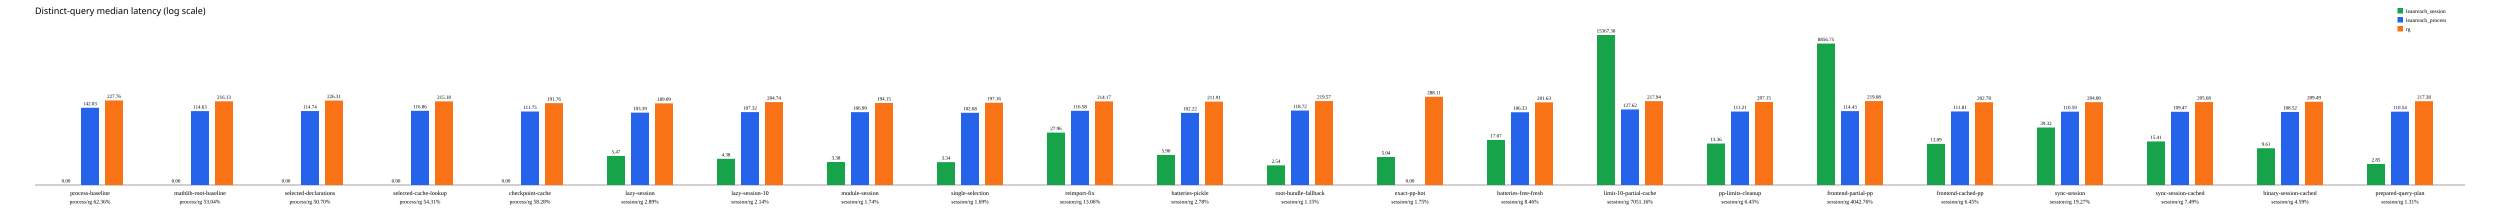
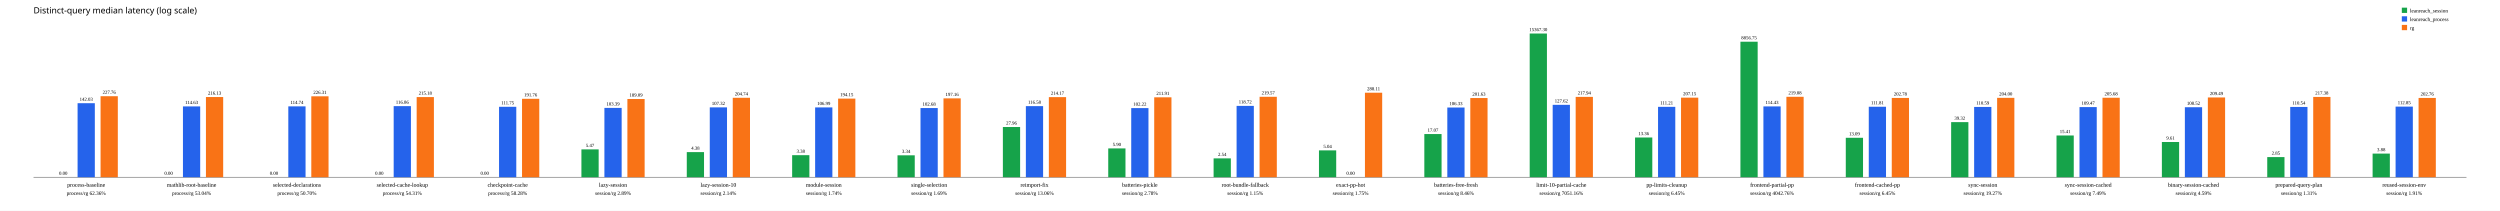
- <svg xmlns="http://www.w3.org/2000/svg" width="5000" height="440">
+ <svg xmlns="http://www.w3.org/2000/svg" width="5220" height="440">
  <rect width="100%" height="100%" fill="white" />
  <text x="70" y="28" font-size="18" font-family="sans-serif">Distinct-query median latency (log scale)</text>
-   <line x1="70" y1="370" x2="4930" y2="370" stroke="#444" />
+   <line x1="70" y1="370" x2="5150" y2="370" stroke="#444" />
  <rect x="114" y="370.0" width="36" height="0.0" fill="#16a34a" />
  <rect x="162" y="215.5" width="36" height="154.5" fill="#2563eb" />
  <rect x="210" y="200.9" width="36" height="169.1" fill="#f97316" />
  <rect x="334" y="370.0" width="36" height="0.0" fill="#16a34a" />
  <rect x="382" y="222.2" width="36" height="147.8" fill="#2563eb" />
  <rect x="430" y="202.6" width="36" height="167.4" fill="#f97316" />
  <rect x="554" y="370.0" width="36" height="0.0" fill="#16a34a" />
  <rect x="602" y="222.1" width="36" height="147.9" fill="#2563eb" />
  <rect x="650" y="201.1" width="36" height="168.9" fill="#f97316" />
  <rect x="774" y="370.0" width="36" height="0.0" fill="#16a34a" />
  <rect x="822" y="221.6" width="36" height="148.4" fill="#2563eb" />
  <rect x="870" y="202.7" width="36" height="167.3" fill="#f97316" />
  <rect x="994" y="370.0" width="36" height="0.0" fill="#16a34a" />
  <rect x="1042" y="223.0" width="36" height="147.0" fill="#2563eb" />
  <rect x="1090" y="206.3" width="36" height="163.7" fill="#f97316" />
  <rect x="1214" y="311.9" width="36" height="58.1" fill="#16a34a" />
  <rect x="1262" y="225.3" width="36" height="144.7" fill="#2563eb" />
  <rect x="1310" y="206.7" width="36" height="163.3" fill="#f97316" />
  <rect x="1434" y="317.6" width="36" height="52.4" fill="#16a34a" />
  <rect x="1482" y="224.2" width="36" height="145.8" fill="#2563eb" />
  <rect x="1530" y="204.2" width="36" height="165.8" fill="#f97316" />
  <rect x="1654" y="324.0" width="36" height="46.0" fill="#16a34a" />
  <rect x="1702" y="224.3" width="36" height="145.7" fill="#2563eb" />
  <rect x="1750" y="205.9" width="36" height="164.1" fill="#f97316" />
  <rect x="1874" y="324.3" width="36" height="45.7" fill="#16a34a" />
  <rect x="1922" y="225.6" width="36" height="144.4" fill="#2563eb" />
  <rect x="1970" y="205.4" width="36" height="164.6" fill="#f97316" />
  <rect x="2094" y="265.2" width="36" height="104.8" fill="#16a34a" />
  <rect x="2142" y="221.6" width="36" height="148.4" fill="#2563eb" />
  <rect x="2190" y="202.8" width="36" height="167.2" fill="#f97316" />
  <rect x="2314" y="309.9" width="36" height="60.1" fill="#16a34a" />
  <rect x="2362" y="225.7" width="36" height="144.3" fill="#2563eb" />
  <rect x="2410" y="203.2" width="36" height="166.8" fill="#f97316" />
  <rect x="2534" y="330.7" width="36" height="39.3" fill="#16a34a" />
  <rect x="2582" y="221.1" width="36" height="148.9" fill="#2563eb" />
  <rect x="2630" y="202.1" width="36" height="167.9" fill="#f97316" />
  <rect x="2754" y="314.0" width="36" height="56.0" fill="#16a34a" />
  <rect x="2802" y="370.0" width="36" height="0.0" fill="#2563eb" />
  <rect x="2850" y="193.6" width="36" height="176.4" fill="#f97316" />
  <rect x="2974" y="279.9" width="36" height="90.1" fill="#16a34a" />
  <rect x="3022" y="224.5" width="36" height="145.5" fill="#2563eb" />
  <rect x="3070" y="204.7" width="36" height="165.3" fill="#f97316" />
  <rect x="3194" y="70.0" width="36" height="300.0" fill="#16a34a" />
  <rect x="3242" y="218.9" width="36" height="151.1" fill="#2563eb" />
  <rect x="3290" y="202.3" width="36" height="167.7" fill="#f97316" />
  <rect x="3414" y="287.1" width="36" height="82.9" fill="#16a34a" />
  <rect x="3462" y="223.1" width="36" height="146.9" fill="#2563eb" />
  <rect x="3510" y="203.9" width="36" height="166.1" fill="#f97316" />
  <rect x="3634" y="87.1" width="36" height="282.9" fill="#16a34a" />
  <rect x="3682" y="222.2" width="36" height="147.8" fill="#2563eb" />
  <rect x="3730" y="202.1" width="36" height="167.9" fill="#f97316" />
  <rect x="3854" y="287.7" width="36" height="82.3" fill="#16a34a" />
  <rect x="3902" y="222.9" width="36" height="147.1" fill="#2563eb" />
  <rect x="3950" y="204.5" width="36" height="165.5" fill="#f97316" />
  <rect x="4074" y="255.0" width="36" height="115.0" fill="#16a34a" />
  <rect x="4122" y="223.3" width="36" height="146.7" fill="#2563eb" />
  <rect x="4170" y="204.3" width="36" height="165.7" fill="#f97316" />
  <rect x="4294" y="282.9" width="36" height="87.1" fill="#16a34a" />
  <rect x="4342" y="223.6" width="36" height="146.4" fill="#2563eb" />
  <rect x="4390" y="204.1" width="36" height="165.9" fill="#f97316" />
  <rect x="4514" y="296.5" width="36" height="73.5" fill="#16a34a" />
  <rect x="4562" y="223.9" width="36" height="146.1" fill="#2563eb" />
  <rect x="4610" y="203.5" width="36" height="166.5" fill="#f97316" />
  <rect x="4734" y="328.0" width="36" height="42.0" fill="#16a34a" />
  <rect x="4782" y="223.3" width="36" height="146.7" fill="#2563eb" />
  <rect x="4830" y="202.4" width="36" height="167.6" fill="#f97316" />
+   <rect x="4954" y="320.7" width="36" height="49.3" fill="#16a34a" />
+   <rect x="5002" y="222.6" width="36" height="147.4" fill="#2563eb" />
+   <rect x="5050" y="204.5" width="36" height="165.5" fill="#f97316" />
  <text x="132" y="365.0" text-anchor="middle" font-size="10">0.00</text>
  <text x="180" y="210.5" text-anchor="middle" font-size="10">142.03</text>
  <text x="228" y="195.9" text-anchor="middle" font-size="10">227.76</text>
  <text x="180" y="390" text-anchor="middle" font-size="12">process-baseline</text>
  <text x="180" y="407" text-anchor="middle" font-size="11">process/rg 62.36%</text>
  <text x="352" y="365.0" text-anchor="middle" font-size="10">0.00</text>
  <text x="400" y="217.2" text-anchor="middle" font-size="10">114.63</text>
  <text x="448" y="197.6" text-anchor="middle" font-size="10">216.13</text>
  <text x="400" y="390" text-anchor="middle" font-size="12">mathlib-root-baseline</text>
  <text x="400" y="407" text-anchor="middle" font-size="11">process/rg 53.04%</text>
  <text x="572" y="365.0" text-anchor="middle" font-size="10">0.00</text>
  <text x="620" y="217.1" text-anchor="middle" font-size="10">114.74</text>
  <text x="668" y="196.1" text-anchor="middle" font-size="10">226.31</text>
  <text x="620" y="390" text-anchor="middle" font-size="12">selected-declarations</text>
  <text x="620" y="407" text-anchor="middle" font-size="11">process/rg 50.70%</text>
  <text x="792" y="365.0" text-anchor="middle" font-size="10">0.00</text>
  <text x="840" y="216.6" text-anchor="middle" font-size="10">116.86</text>
  <text x="888" y="197.7" text-anchor="middle" font-size="10">215.18</text>
  <text x="840" y="390" text-anchor="middle" font-size="12">selected-cache-lookup</text>
  <text x="840" y="407" text-anchor="middle" font-size="11">process/rg 54.31%</text>
  <text x="1012" y="365.0" text-anchor="middle" font-size="10">0.00</text>
  <text x="1060" y="218.0" text-anchor="middle" font-size="10">111.75</text>
  <text x="1108" y="201.3" text-anchor="middle" font-size="10">191.76</text>
  <text x="1060" y="390" text-anchor="middle" font-size="12">checkpoint-cache</text>
  <text x="1060" y="407" text-anchor="middle" font-size="11">process/rg 58.28%</text>
  <text x="1232" y="306.9" text-anchor="middle" font-size="10">5.47</text>
  <text x="1280" y="220.3" text-anchor="middle" font-size="10">103.39</text>
  <text x="1328" y="201.7" text-anchor="middle" font-size="10">189.09</text>
  <text x="1280" y="390" text-anchor="middle" font-size="12">lazy-session</text>
  <text x="1280" y="407" text-anchor="middle" font-size="11">session/rg 2.89%</text>
  <text x="1452" y="312.6" text-anchor="middle" font-size="10">4.38</text>
  <text x="1500" y="219.2" text-anchor="middle" font-size="10">107.32</text>
  <text x="1548" y="199.2" text-anchor="middle" font-size="10">204.74</text>
  <text x="1500" y="390" text-anchor="middle" font-size="12">lazy-session-10</text>
  <text x="1500" y="407" text-anchor="middle" font-size="11">session/rg 2.14%</text>
  <text x="1672" y="319.0" text-anchor="middle" font-size="10">3.38</text>
  <text x="1720" y="219.3" text-anchor="middle" font-size="10">106.99</text>
  <text x="1768" y="200.9" text-anchor="middle" font-size="10">194.15</text>
  <text x="1720" y="390" text-anchor="middle" font-size="12">module-session</text>
  <text x="1720" y="407" text-anchor="middle" font-size="11">session/rg 1.74%</text>
  <text x="1892" y="319.3" text-anchor="middle" font-size="10">3.34</text>
  <text x="1940" y="220.6" text-anchor="middle" font-size="10">102.68</text>
  <text x="1988" y="200.4" text-anchor="middle" font-size="10">197.16</text>
  <text x="1940" y="390" text-anchor="middle" font-size="12">single-selection</text>
  <text x="1940" y="407" text-anchor="middle" font-size="11">session/rg 1.69%</text>
  <text x="2112" y="260.2" text-anchor="middle" font-size="10">27.96</text>
  <text x="2160" y="216.6" text-anchor="middle" font-size="10">116.58</text>
  <text x="2208" y="197.8" text-anchor="middle" font-size="10">214.17</text>
  <text x="2160" y="390" text-anchor="middle" font-size="12">reimport-fix</text>
  <text x="2160" y="407" text-anchor="middle" font-size="11">session/rg 13.06%</text>
  <text x="2332" y="304.9" text-anchor="middle" font-size="10">5.90</text>
  <text x="2380" y="220.7" text-anchor="middle" font-size="10">102.22</text>
  <text x="2428" y="198.2" text-anchor="middle" font-size="10">211.91</text>
  <text x="2380" y="390" text-anchor="middle" font-size="12">batteries-pickle</text>
  <text x="2380" y="407" text-anchor="middle" font-size="11">session/rg 2.78%</text>
  <text x="2552" y="325.7" text-anchor="middle" font-size="10">2.54</text>
  <text x="2600" y="216.1" text-anchor="middle" font-size="10">118.72</text>
  <text x="2648" y="197.1" text-anchor="middle" font-size="10">219.57</text>
  <text x="2600" y="390" text-anchor="middle" font-size="12">root-bundle-fallback</text>
  <text x="2600" y="407" text-anchor="middle" font-size="11">session/rg 1.15%</text>
  <text x="2772" y="309.0" text-anchor="middle" font-size="10">5.04</text>
  <text x="2820" y="365.0" text-anchor="middle" font-size="10">0.00</text>
  <text x="2868" y="188.6" text-anchor="middle" font-size="10">288.11</text>
  <text x="2820" y="390" text-anchor="middle" font-size="12">exact-pp-hot</text>
  <text x="2820" y="407" text-anchor="middle" font-size="11">session/rg 1.75%</text>
  <text x="2992" y="274.9" text-anchor="middle" font-size="10">17.07</text>
  <text x="3040" y="219.5" text-anchor="middle" font-size="10">106.33</text>
  <text x="3088" y="199.7" text-anchor="middle" font-size="10">201.63</text>
  <text x="3040" y="390" text-anchor="middle" font-size="12">batteries-free-fresh</text>
  <text x="3040" y="407" text-anchor="middle" font-size="11">session/rg 8.46%</text>
  <text x="3212" y="65.0" text-anchor="middle" font-size="10">15367.30</text>
  <text x="3260" y="213.9" text-anchor="middle" font-size="10">127.62</text>
  <text x="3308" y="197.3" text-anchor="middle" font-size="10">217.94</text>
  <text x="3260" y="390" text-anchor="middle" font-size="12">limit-10-partial-cache</text>
  <text x="3260" y="407" text-anchor="middle" font-size="11">session/rg 7051.16%</text>
  <text x="3432" y="282.1" text-anchor="middle" font-size="10">13.36</text>
  <text x="3480" y="218.1" text-anchor="middle" font-size="10">111.21</text>
  <text x="3528" y="198.9" text-anchor="middle" font-size="10">207.15</text>
  <text x="3480" y="390" text-anchor="middle" font-size="12">pp-limits-cleanup</text>
  <text x="3480" y="407" text-anchor="middle" font-size="11">session/rg 6.45%</text>
  <text x="3652" y="82.1" text-anchor="middle" font-size="10">8856.75</text>
  <text x="3700" y="217.2" text-anchor="middle" font-size="10">114.43</text>
  <text x="3748" y="197.1" text-anchor="middle" font-size="10">219.08</text>
  <text x="3700" y="390" text-anchor="middle" font-size="12">frontend-partial-pp</text>
  <text x="3700" y="407" text-anchor="middle" font-size="11">session/rg 4042.76%</text>
  <text x="3872" y="282.7" text-anchor="middle" font-size="10">13.09</text>
  <text x="3920" y="217.9" text-anchor="middle" font-size="10">111.81</text>
  <text x="3968" y="199.5" text-anchor="middle" font-size="10">202.78</text>
  <text x="3920" y="390" text-anchor="middle" font-size="12">frontend-cached-pp</text>
  <text x="3920" y="407" text-anchor="middle" font-size="11">session/rg 6.45%</text>
  <text x="4092" y="250.0" text-anchor="middle" font-size="10">39.32</text>
  <text x="4140" y="218.3" text-anchor="middle" font-size="10">110.59</text>
  <text x="4188" y="199.3" text-anchor="middle" font-size="10">204.00</text>
  <text x="4140" y="390" text-anchor="middle" font-size="12">sync-session</text>
  <text x="4140" y="407" text-anchor="middle" font-size="11">session/rg 19.27%</text>
  <text x="4312" y="277.9" text-anchor="middle" font-size="10">15.41</text>
  <text x="4360" y="218.6" text-anchor="middle" font-size="10">109.47</text>
  <text x="4408" y="199.1" text-anchor="middle" font-size="10">205.68</text>
  <text x="4360" y="390" text-anchor="middle" font-size="12">sync-session-cached</text>
  <text x="4360" y="407" text-anchor="middle" font-size="11">session/rg 7.49%</text>
  <text x="4532" y="291.5" text-anchor="middle" font-size="10">9.61</text>
  <text x="4580" y="218.9" text-anchor="middle" font-size="10">108.52</text>
  <text x="4628" y="198.5" text-anchor="middle" font-size="10">209.49</text>
  <text x="4580" y="390" text-anchor="middle" font-size="12">binary-session-cached</text>
  <text x="4580" y="407" text-anchor="middle" font-size="11">session/rg 4.59%</text>
  <text x="4752" y="323.0" text-anchor="middle" font-size="10">2.85</text>
  <text x="4800" y="218.3" text-anchor="middle" font-size="10">110.54</text>
  <text x="4848" y="197.4" text-anchor="middle" font-size="10">217.38</text>
  <text x="4800" y="390" text-anchor="middle" font-size="12">prepared-query-plan</text>
  <text x="4800" y="407" text-anchor="middle" font-size="11">session/rg 1.31%</text>
-   <rect x="4795" y="16" width="11" height="11" fill="#16a34a" />
-   <text x="4812" y="26" font-size="11">leanreach_session</text>
-   <rect x="4795" y="34" width="11" height="11" fill="#2563eb" />
-   <text x="4812" y="44" font-size="11">leanreach_process</text>
-   <rect x="4795" y="52" width="11" height="11" fill="#f97316" />
-   <text x="4812" y="62" font-size="11">rg</text>
+   <text x="4972" y="315.7" text-anchor="middle" font-size="10">3.88</text>
+   <text x="5020" y="217.6" text-anchor="middle" font-size="10">112.85</text>
+   <text x="5068" y="199.5" text-anchor="middle" font-size="10">202.76</text>
+   <text x="5020" y="390" text-anchor="middle" font-size="12">reused-session-env</text>
+   <text x="5020" y="407" text-anchor="middle" font-size="11">session/rg 1.91%</text>
+   <rect x="5015" y="16" width="11" height="11" fill="#16a34a" />
+   <text x="5032" y="26" font-size="11">leanreach_session</text>
+   <rect x="5015" y="34" width="11" height="11" fill="#2563eb" />
+   <text x="5032" y="44" font-size="11">leanreach_process</text>
+   <rect x="5015" y="52" width="11" height="11" fill="#f97316" />
+   <text x="5032" y="62" font-size="11">rg</text>
</svg>
